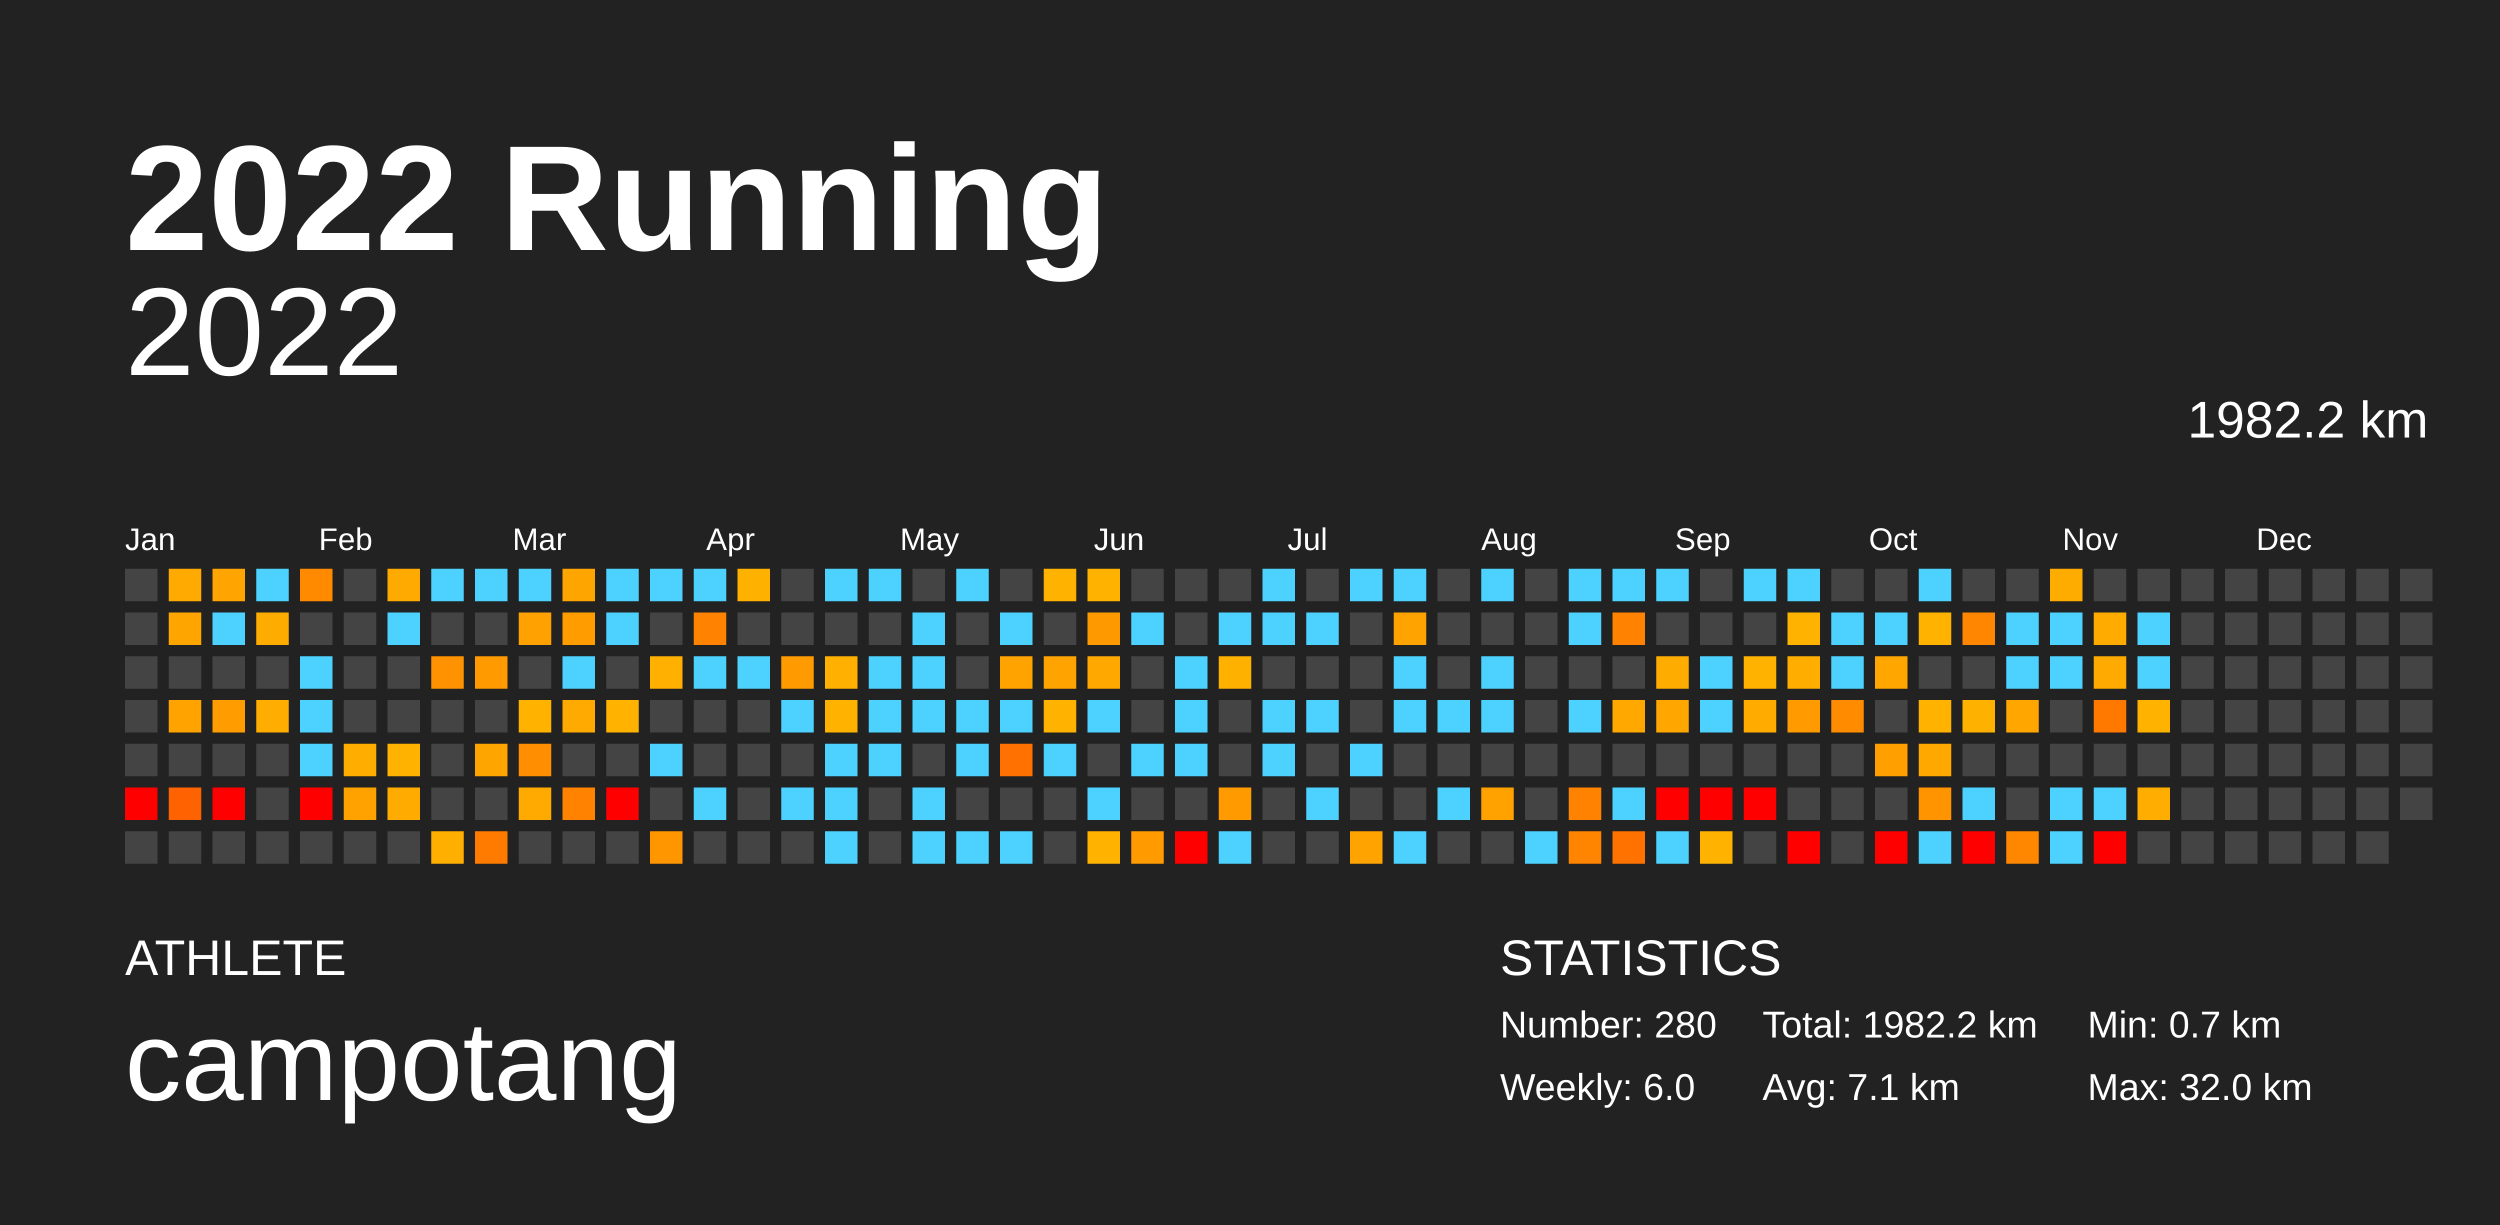
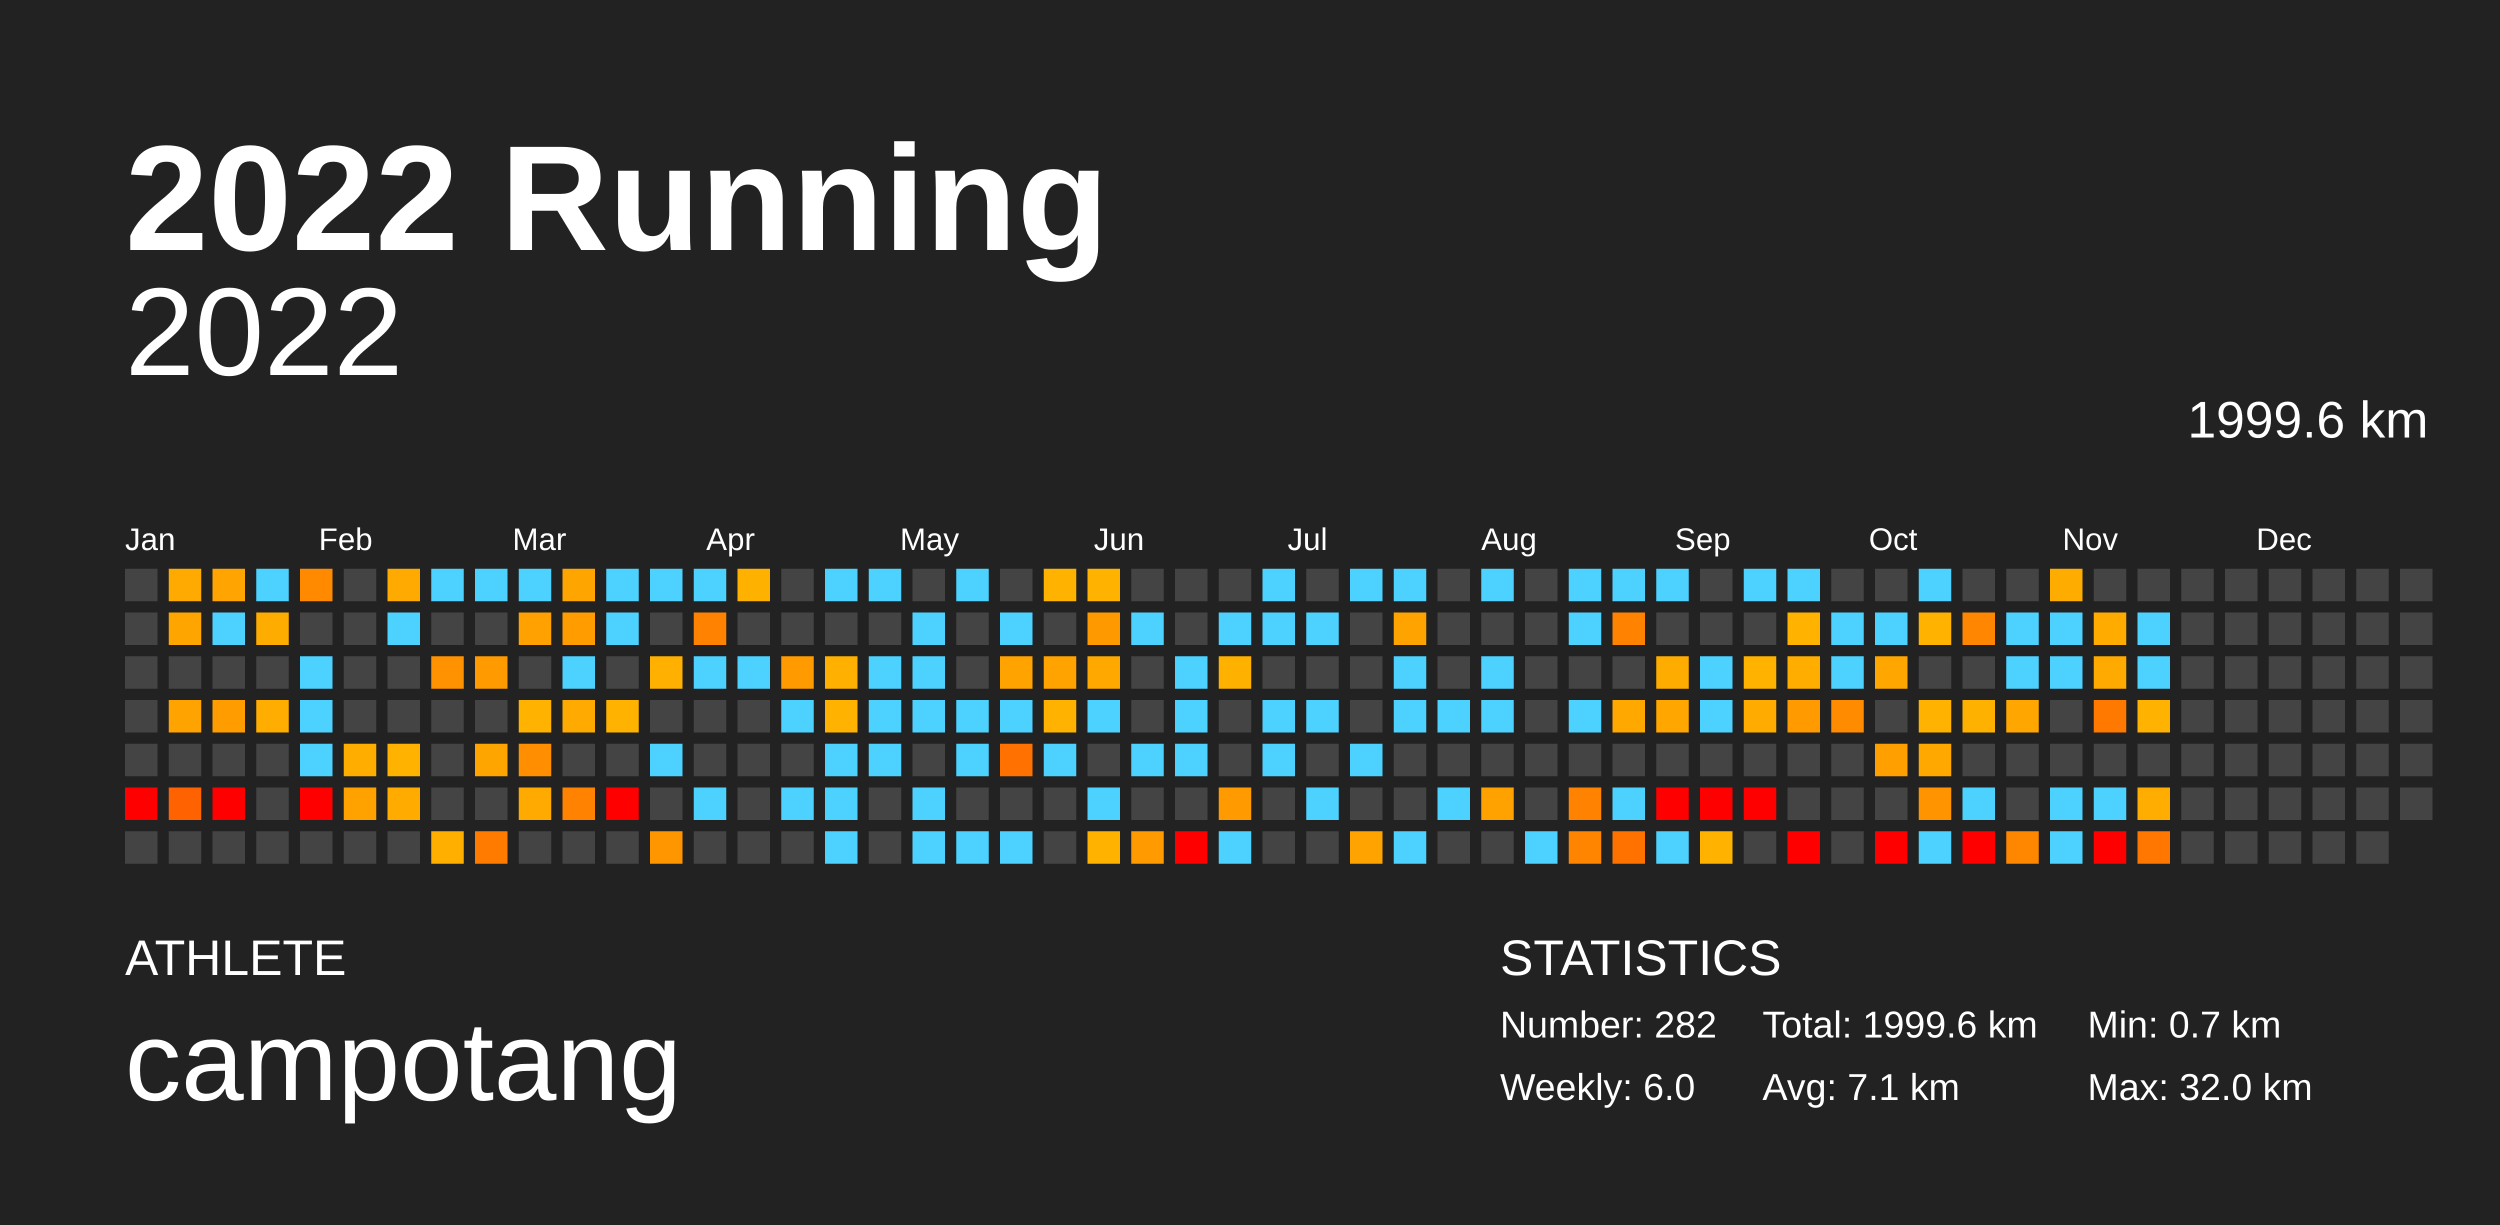
<svg xmlns="http://www.w3.org/2000/svg" baseProfile="full" height="98mm" version="1.1" viewBox="0,0,200,98" width="200mm">
  <defs />
  <rect fill="#222222" height="98" width="200" x="0" y="0" />
  <text fill="#FFFFFF" style="font-size:12px; font-family:Arial; font-weight:bold;" x="10" y="20">2022 Running</text>
  <text fill="#FFFFFF" style="font-size:4px; font-family:Arial" x="10" y="78">ATHLETE</text>
  <text fill="#FFFFFF" style="font-size:9px; font-family:Arial" x="10" y="88">campotang</text>
  <text fill="#FFFFFF" style="font-size:4px; font-family:Arial" x="120" y="78">STATISTICS</text>
-   <text fill="#FFFFFF" style="font-size:3px; font-family:Arial" x="120" y="83">Number: 280</text>
+   <text fill="#FFFFFF" style="font-size:3px; font-family:Arial" x="120" y="83">Number: 282</text>
  <text fill="#FFFFFF" style="font-size:3px; font-family:Arial" x="120" y="88">Weekly: 6.0</text>
-   <text fill="#FFFFFF" style="font-size:3px; font-family:Arial" x="141" y="83">Total: 1982.2 km</text>
+   <text fill="#FFFFFF" style="font-size:3px; font-family:Arial" x="141" y="83">Total: 1999.6 km</text>
  <text fill="#FFFFFF" style="font-size:3px; font-family:Arial" x="141" y="88">Avg: 7.1 km</text>
  <text fill="#FFFFFF" style="font-size:3px; font-family:Arial" x="167" y="83">Min: 0.7 km</text>
  <text fill="#FFFFFF" style="font-size:3px; font-family:Arial" x="167" y="88">Max: 32.0 km</text>
  <text alignment-baseline="hanging" fill="#FFFFFF" style="font-size:10.0px; font-family:Arial;" x="10" y="30">2022</text>
-   <text alignment-baseline="hanging" fill="#FFFFFF" style="font-size:4.125px; font-family:Arial;" x="175" y="35">1982.2 km</text>
+   <text alignment-baseline="hanging" fill="#FFFFFF" style="font-size:4.125px; font-family:Arial;" x="175" y="35">1999.6 km</text>
  <text fill="#FFFFFF" style="font-size:2.5px; font-family:Arial" x="10.0" y="44">Jan</text>
  <text fill="#FFFFFF" style="font-size:2.5px; font-family:Arial" x="25.5" y="44">Feb</text>
  <text fill="#FFFFFF" style="font-size:2.5px; font-family:Arial" x="41.0" y="44">Mar</text>
  <text fill="#FFFFFF" style="font-size:2.5px; font-family:Arial" x="56.5" y="44">Apr</text>
  <text fill="#FFFFFF" style="font-size:2.5px; font-family:Arial" x="72.0" y="44">May</text>
  <text fill="#FFFFFF" style="font-size:2.5px; font-family:Arial" x="87.5" y="44">Jun</text>
  <text fill="#FFFFFF" style="font-size:2.5px; font-family:Arial" x="103.0" y="44">Jul</text>
  <text fill="#FFFFFF" style="font-size:2.5px; font-family:Arial" x="118.5" y="44">Aug</text>
  <text fill="#FFFFFF" style="font-size:2.5px; font-family:Arial" x="134.0" y="44">Sep</text>
  <text fill="#FFFFFF" style="font-size:2.5px; font-family:Arial" x="149.5" y="44">Oct</text>
  <text fill="#FFFFFF" style="font-size:2.5px; font-family:Arial" x="165.0" y="44">Nov</text>
  <text fill="#FFFFFF" style="font-size:2.5px; font-family:Arial" x="180.5" y="44">Dec</text>
  <rect fill="#444444" height="2.6" width="2.6" x="10.0" y="45.5" />
  <rect fill="#444444" height="2.6" width="2.6" x="10.0" y="49.0" />
  <rect fill="#444444" height="2.6" width="2.6" x="10.0" y="52.5" />
  <rect fill="#444444" height="2.6" width="2.6" x="10.0" y="56.0" />
  <rect fill="#444444" height="2.6" width="2.6" x="10.0" y="59.5" />
  <rect fill="red" height="2.6" width="2.6" x="10.0" y="63.0" />
  <rect fill="#444444" height="2.6" width="2.6" x="10.0" y="66.5" />
  <rect fill="#ffaa00" height="2.6" width="2.6" x="13.5" y="45.5" />
  <rect fill="#ffa500" height="2.6" width="2.6" x="13.5" y="49.0" />
  <rect fill="#444444" height="2.6" width="2.6" x="13.5" y="52.5" />
  <rect fill="#ffa300" height="2.6" width="2.6" x="13.5" y="56.0" />
  <rect fill="#444444" height="2.6" width="2.6" x="13.5" y="59.5" />
  <rect fill="#ff6200" height="2.6" width="2.6" x="13.5" y="63.0" />
  <rect fill="#444444" height="2.6" width="2.6" x="13.5" y="66.5" />
  <rect fill="#ffa400" height="2.6" width="2.6" x="17.0" y="45.5" />
  <rect fill="#4dd2ff" height="2.6" width="2.6" x="17.0" y="49.0" />
  <rect fill="#444444" height="2.6" width="2.6" x="17.0" y="52.5" />
  <rect fill="#ff9d00" height="2.6" width="2.6" x="17.0" y="56.0" />
  <rect fill="#444444" height="2.6" width="2.6" x="17.0" y="59.5" />
  <rect fill="red" height="2.6" width="2.6" x="17.0" y="63.0" />
  <rect fill="#444444" height="2.6" width="2.6" x="17.0" y="66.5" />
  <rect fill="#4dd2ff" height="2.6" width="2.6" x="20.5" y="45.5" />
  <rect fill="#ffac00" height="2.6" width="2.6" x="20.5" y="49.0" />
  <rect fill="#444444" height="2.6" width="2.6" x="20.5" y="52.5" />
  <rect fill="#ffad00" height="2.6" width="2.6" x="20.5" y="56.0" />
  <rect fill="#444444" height="2.6" width="2.6" x="20.5" y="59.5" />
  <rect fill="#444444" height="2.6" width="2.6" x="20.5" y="63.0" />
  <rect fill="#444444" height="2.6" width="2.6" x="20.5" y="66.5" />
  <rect fill="#ff8a00" height="2.6" width="2.6" x="24.0" y="45.5" />
  <rect fill="#444444" height="2.6" width="2.6" x="24.0" y="49.0" />
  <rect fill="#4dd2ff" height="2.6" width="2.6" x="24.0" y="52.5" />
  <rect fill="#4dd2ff" height="2.6" width="2.6" x="24.0" y="56.0" />
  <rect fill="#4dd2ff" height="2.6" width="2.6" x="24.0" y="59.5" />
  <rect fill="red" height="2.6" width="2.6" x="24.0" y="63.0" />
  <rect fill="#444444" height="2.6" width="2.6" x="24.0" y="66.5" />
  <rect fill="#444444" height="2.6" width="2.6" x="27.5" y="45.5" />
  <rect fill="#444444" height="2.6" width="2.6" x="27.5" y="49.0" />
  <rect fill="#444444" height="2.6" width="2.6" x="27.5" y="52.5" />
  <rect fill="#444444" height="2.6" width="2.6" x="27.5" y="56.0" />
  <rect fill="#ffae00" height="2.6" width="2.6" x="27.5" y="59.5" />
  <rect fill="#ffa200" height="2.6" width="2.6" x="27.5" y="63.0" />
  <rect fill="#444444" height="2.6" width="2.6" x="27.5" y="66.5" />
  <rect fill="#ffaa00" height="2.6" width="2.6" x="31.0" y="45.5" />
  <rect fill="#4dd2ff" height="2.6" width="2.6" x="31.0" y="49.0" />
  <rect fill="#444444" height="2.6" width="2.6" x="31.0" y="52.5" />
  <rect fill="#444444" height="2.6" width="2.6" x="31.0" y="56.0" />
  <rect fill="#ffb300" height="2.6" width="2.6" x="31.0" y="59.5" />
  <rect fill="#ffab00" height="2.6" width="2.6" x="31.0" y="63.0" />
  <rect fill="#444444" height="2.6" width="2.6" x="31.0" y="66.5" />
  <rect fill="#4dd2ff" height="2.6" width="2.6" x="34.5" y="45.5" />
  <rect fill="#444444" height="2.6" width="2.6" x="34.5" y="49.0" />
  <rect fill="#ff9200" height="2.6" width="2.6" x="34.5" y="52.5" />
  <rect fill="#444444" height="2.6" width="2.6" x="34.5" y="56.0" />
  <rect fill="#444444" height="2.6" width="2.6" x="34.5" y="59.5" />
  <rect fill="#444444" height="2.6" width="2.6" x="34.5" y="63.0" />
  <rect fill="#ffaf00" height="2.6" width="2.6" x="34.5" y="66.5" />
  <rect fill="#4dd2ff" height="2.6" width="2.6" x="38.0" y="45.5" />
  <rect fill="#444444" height="2.6" width="2.6" x="38.0" y="49.0" />
  <rect fill="#ff9a00" height="2.6" width="2.6" x="38.0" y="52.5" />
  <rect fill="#444444" height="2.6" width="2.6" x="38.0" y="56.0" />
  <rect fill="#ffa500" height="2.6" width="2.6" x="38.0" y="59.5" />
  <rect fill="#444444" height="2.6" width="2.6" x="38.0" y="63.0" />
  <rect fill="#ff7b00" height="2.6" width="2.6" x="38.0" y="66.5" />
  <rect fill="#4dd2ff" height="2.6" width="2.6" x="41.5" y="45.5" />
  <rect fill="#ffa100" height="2.6" width="2.6" x="41.5" y="49.0" />
  <rect fill="#444444" height="2.6" width="2.6" x="41.5" y="52.5" />
  <rect fill="#ffb300" height="2.6" width="2.6" x="41.5" y="56.0" />
  <rect fill="#ff8e00" height="2.6" width="2.6" x="41.5" y="59.5" />
  <rect fill="#ffaa00" height="2.6" width="2.6" x="41.5" y="63.0" />
  <rect fill="#444444" height="2.6" width="2.6" x="41.5" y="66.5" />
  <rect fill="#ffa500" height="2.6" width="2.6" x="45.0" y="45.5" />
  <rect fill="#ff9d00" height="2.6" width="2.6" x="45.0" y="49.0" />
  <rect fill="#4dd2ff" height="2.6" width="2.6" x="45.0" y="52.5" />
  <rect fill="#ffaa00" height="2.6" width="2.6" x="45.0" y="56.0" />
  <rect fill="#444444" height="2.6" width="2.6" x="45.0" y="59.5" />
  <rect fill="#ff8200" height="2.6" width="2.6" x="45.0" y="63.0" />
  <rect fill="#444444" height="2.6" width="2.6" x="45.0" y="66.5" />
  <rect fill="#4dd2ff" height="2.6" width="2.6" x="48.5" y="45.5" />
  <rect fill="#4dd2ff" height="2.6" width="2.6" x="48.5" y="49.0" />
  <rect fill="#444444" height="2.6" width="2.6" x="48.5" y="52.5" />
  <rect fill="#ffb300" height="2.6" width="2.6" x="48.5" y="56.0" />
  <rect fill="#444444" height="2.6" width="2.6" x="48.5" y="59.5" />
  <rect fill="red" height="2.6" width="2.6" x="48.5" y="63.0" />
  <rect fill="#444444" height="2.6" width="2.6" x="48.5" y="66.5" />
  <rect fill="#4dd2ff" height="2.6" width="2.6" x="52.0" y="45.5" />
  <rect fill="#444444" height="2.6" width="2.6" x="52.0" y="49.0" />
  <rect fill="#ffb000" height="2.6" width="2.6" x="52.0" y="52.5" />
  <rect fill="#444444" height="2.6" width="2.6" x="52.0" y="56.0" />
  <rect fill="#4dd2ff" height="2.6" width="2.6" x="52.0" y="59.5" />
  <rect fill="#444444" height="2.6" width="2.6" x="52.0" y="63.0" />
  <rect fill="#ff9600" height="2.6" width="2.6" x="52.0" y="66.5" />
  <rect fill="#4dd2ff" height="2.6" width="2.6" x="55.5" y="45.5" />
  <rect fill="#ff8200" height="2.6" width="2.6" x="55.5" y="49.0" />
  <rect fill="#4dd2ff" height="2.6" width="2.6" x="55.5" y="52.5" />
  <rect fill="#444444" height="2.6" width="2.6" x="55.5" y="56.0" />
  <rect fill="#444444" height="2.6" width="2.6" x="55.5" y="59.5" />
  <rect fill="#4dd2ff" height="2.6" width="2.6" x="55.5" y="63.0" />
  <rect fill="#444444" height="2.6" width="2.6" x="55.5" y="66.5" />
  <rect fill="#ffb100" height="2.6" width="2.6" x="59.0" y="45.5" />
  <rect fill="#444444" height="2.6" width="2.6" x="59.0" y="49.0" />
  <rect fill="#4dd2ff" height="2.6" width="2.6" x="59.0" y="52.5" />
  <rect fill="#444444" height="2.6" width="2.6" x="59.0" y="56.0" />
  <rect fill="#444444" height="2.6" width="2.6" x="59.0" y="59.5" />
  <rect fill="#444444" height="2.6" width="2.6" x="59.0" y="63.0" />
  <rect fill="#444444" height="2.6" width="2.6" x="59.0" y="66.5" />
  <rect fill="#444444" height="2.6" width="2.6" x="62.5" y="45.5" />
  <rect fill="#444444" height="2.6" width="2.6" x="62.5" y="49.0" />
  <rect fill="#ff9b00" height="2.6" width="2.6" x="62.5" y="52.5" />
  <rect fill="#4dd2ff" height="2.6" width="2.6" x="62.5" y="56.0" />
  <rect fill="#444444" height="2.6" width="2.6" x="62.5" y="59.5" />
  <rect fill="#4dd2ff" height="2.6" width="2.6" x="62.5" y="63.0" />
  <rect fill="#444444" height="2.6" width="2.6" x="62.5" y="66.5" />
  <rect fill="#4dd2ff" height="2.6" width="2.6" x="66.0" y="45.5" />
  <rect fill="#444444" height="2.6" width="2.6" x="66.0" y="49.0" />
  <rect fill="#ffb000" height="2.6" width="2.6" x="66.0" y="52.5" />
  <rect fill="#ffb300" height="2.6" width="2.6" x="66.0" y="56.0" />
  <rect fill="#4dd2ff" height="2.6" width="2.6" x="66.0" y="59.5" />
  <rect fill="#4dd2ff" height="2.6" width="2.6" x="66.0" y="63.0" />
  <rect fill="#4dd2ff" height="2.6" width="2.6" x="66.0" y="66.5" />
  <rect fill="#4dd2ff" height="2.6" width="2.6" x="69.5" y="45.5" />
  <rect fill="#444444" height="2.6" width="2.6" x="69.5" y="49.0" />
  <rect fill="#4dd2ff" height="2.6" width="2.6" x="69.5" y="52.5" />
  <rect fill="#4dd2ff" height="2.6" width="2.6" x="69.5" y="56.0" />
  <rect fill="#4dd2ff" height="2.6" width="2.6" x="69.5" y="59.5" />
  <rect fill="#444444" height="2.6" width="2.6" x="69.5" y="63.0" />
  <rect fill="#444444" height="2.6" width="2.6" x="69.5" y="66.5" />
  <rect fill="#444444" height="2.6" width="2.6" x="73.0" y="45.5" />
  <rect fill="#4dd2ff" height="2.6" width="2.6" x="73.0" y="49.0" />
  <rect fill="#4dd2ff" height="2.6" width="2.6" x="73.0" y="52.5" />
  <rect fill="#4dd2ff" height="2.6" width="2.6" x="73.0" y="56.0" />
  <rect fill="#444444" height="2.6" width="2.6" x="73.0" y="59.5" />
  <rect fill="#4dd2ff" height="2.6" width="2.6" x="73.0" y="63.0" />
  <rect fill="#4dd2ff" height="2.6" width="2.6" x="73.0" y="66.5" />
  <rect fill="#4dd2ff" height="2.6" width="2.6" x="76.5" y="45.5" />
  <rect fill="#444444" height="2.6" width="2.6" x="76.5" y="49.0" />
  <rect fill="#444444" height="2.6" width="2.6" x="76.5" y="52.5" />
  <rect fill="#4dd2ff" height="2.6" width="2.6" x="76.5" y="56.0" />
  <rect fill="#4dd2ff" height="2.6" width="2.6" x="76.5" y="59.5" />
  <rect fill="#444444" height="2.6" width="2.6" x="76.5" y="63.0" />
  <rect fill="#4dd2ff" height="2.6" width="2.6" x="76.5" y="66.5" />
  <rect fill="#444444" height="2.6" width="2.6" x="80.0" y="45.5" />
  <rect fill="#4dd2ff" height="2.6" width="2.6" x="80.0" y="49.0" />
  <rect fill="#ffa300" height="2.6" width="2.6" x="80.0" y="52.5" />
  <rect fill="#4dd2ff" height="2.6" width="2.6" x="80.0" y="56.0" />
  <rect fill="#ff7100" height="2.6" width="2.6" x="80.0" y="59.5" />
  <rect fill="#444444" height="2.6" width="2.6" x="80.0" y="63.0" />
  <rect fill="#4dd2ff" height="2.6" width="2.6" x="80.0" y="66.5" />
  <rect fill="#ffb300" height="2.6" width="2.6" x="83.5" y="45.5" />
  <rect fill="#444444" height="2.6" width="2.6" x="83.5" y="49.0" />
  <rect fill="#ffa300" height="2.6" width="2.6" x="83.5" y="52.5" />
  <rect fill="#ffb300" height="2.6" width="2.6" x="83.5" y="56.0" />
  <rect fill="#4dd2ff" height="2.6" width="2.6" x="83.5" y="59.5" />
  <rect fill="#444444" height="2.6" width="2.6" x="83.5" y="63.0" />
  <rect fill="#444444" height="2.6" width="2.6" x="83.5" y="66.5" />
  <rect fill="#ffb300" height="2.6" width="2.6" x="87.0" y="45.5" />
  <rect fill="#ff9900" height="2.6" width="2.6" x="87.0" y="49.0" />
  <rect fill="#ffa800" height="2.6" width="2.6" x="87.0" y="52.5" />
  <rect fill="#4dd2ff" height="2.6" width="2.6" x="87.0" y="56.0" />
  <rect fill="#444444" height="2.6" width="2.6" x="87.0" y="59.5" />
  <rect fill="#4dd2ff" height="2.6" width="2.6" x="87.0" y="63.0" />
  <rect fill="#ffb300" height="2.6" width="2.6" x="87.0" y="66.5" />
  <rect fill="#444444" height="2.6" width="2.6" x="90.5" y="45.5" />
  <rect fill="#4dd2ff" height="2.6" width="2.6" x="90.5" y="49.0" />
  <rect fill="#444444" height="2.6" width="2.6" x="90.5" y="52.5" />
  <rect fill="#444444" height="2.6" width="2.6" x="90.5" y="56.0" />
  <rect fill="#4dd2ff" height="2.6" width="2.6" x="90.5" y="59.5" />
  <rect fill="#444444" height="2.6" width="2.6" x="90.5" y="63.0" />
  <rect fill="#ff9b00" height="2.6" width="2.6" x="90.5" y="66.5" />
  <rect fill="#444444" height="2.6" width="2.6" x="94.0" y="45.5" />
  <rect fill="#444444" height="2.6" width="2.6" x="94.0" y="49.0" />
  <rect fill="#4dd2ff" height="2.6" width="2.6" x="94.0" y="52.5" />
  <rect fill="#4dd2ff" height="2.6" width="2.6" x="94.0" y="56.0" />
  <rect fill="#4dd2ff" height="2.6" width="2.6" x="94.0" y="59.5" />
  <rect fill="#444444" height="2.6" width="2.6" x="94.0" y="63.0" />
  <rect fill="red" height="2.6" width="2.6" x="94.0" y="66.5" />
  <rect fill="#444444" height="2.6" width="2.6" x="97.5" y="45.5" />
  <rect fill="#4dd2ff" height="2.6" width="2.6" x="97.5" y="49.0" />
  <rect fill="#ffb100" height="2.6" width="2.6" x="97.5" y="52.5" />
  <rect fill="#444444" height="2.6" width="2.6" x="97.5" y="56.0" />
  <rect fill="#444444" height="2.6" width="2.6" x="97.5" y="59.5" />
  <rect fill="#ff9b00" height="2.6" width="2.6" x="97.5" y="63.0" />
  <rect fill="#4dd2ff" height="2.6" width="2.6" x="97.5" y="66.5" />
  <rect fill="#4dd2ff" height="2.6" width="2.6" x="101.0" y="45.5" />
  <rect fill="#4dd2ff" height="2.6" width="2.6" x="101.0" y="49.0" />
  <rect fill="#444444" height="2.6" width="2.6" x="101.0" y="52.5" />
  <rect fill="#4dd2ff" height="2.6" width="2.6" x="101.0" y="56.0" />
  <rect fill="#4dd2ff" height="2.6" width="2.6" x="101.0" y="59.5" />
  <rect fill="#444444" height="2.6" width="2.6" x="101.0" y="63.0" />
  <rect fill="#444444" height="2.6" width="2.6" x="101.0" y="66.5" />
  <rect fill="#444444" height="2.6" width="2.6" x="104.5" y="45.5" />
  <rect fill="#4dd2ff" height="2.6" width="2.6" x="104.5" y="49.0" />
  <rect fill="#444444" height="2.6" width="2.6" x="104.5" y="52.5" />
  <rect fill="#4dd2ff" height="2.6" width="2.6" x="104.5" y="56.0" />
  <rect fill="#444444" height="2.6" width="2.6" x="104.5" y="59.5" />
  <rect fill="#4dd2ff" height="2.6" width="2.6" x="104.5" y="63.0" />
  <rect fill="#444444" height="2.6" width="2.6" x="104.5" y="66.5" />
  <rect fill="#4dd2ff" height="2.6" width="2.6" x="108.0" y="45.5" />
  <rect fill="#444444" height="2.6" width="2.6" x="108.0" y="49.0" />
  <rect fill="#444444" height="2.6" width="2.6" x="108.0" y="52.5" />
  <rect fill="#444444" height="2.6" width="2.6" x="108.0" y="56.0" />
  <rect fill="#4dd2ff" height="2.6" width="2.6" x="108.0" y="59.5" />
  <rect fill="#444444" height="2.6" width="2.6" x="108.0" y="63.0" />
  <rect fill="#ffa300" height="2.6" width="2.6" x="108.0" y="66.5" />
  <rect fill="#4dd2ff" height="2.6" width="2.6" x="111.5" y="45.5" />
  <rect fill="#ffa300" height="2.6" width="2.6" x="111.5" y="49.0" />
  <rect fill="#4dd2ff" height="2.6" width="2.6" x="111.5" y="52.5" />
  <rect fill="#4dd2ff" height="2.6" width="2.6" x="111.5" y="56.0" />
  <rect fill="#444444" height="2.6" width="2.6" x="111.5" y="59.5" />
  <rect fill="#444444" height="2.6" width="2.6" x="111.5" y="63.0" />
  <rect fill="#4dd2ff" height="2.6" width="2.6" x="111.5" y="66.5" />
  <rect fill="#444444" height="2.6" width="2.6" x="115.0" y="45.5" />
  <rect fill="#444444" height="2.6" width="2.6" x="115.0" y="49.0" />
  <rect fill="#444444" height="2.6" width="2.6" x="115.0" y="52.5" />
  <rect fill="#4dd2ff" height="2.6" width="2.6" x="115.0" y="56.0" />
  <rect fill="#444444" height="2.6" width="2.6" x="115.0" y="59.5" />
  <rect fill="#4dd2ff" height="2.6" width="2.6" x="115.0" y="63.0" />
  <rect fill="#444444" height="2.6" width="2.6" x="115.0" y="66.5" />
  <rect fill="#4dd2ff" height="2.6" width="2.6" x="118.5" y="45.5" />
  <rect fill="#444444" height="2.6" width="2.6" x="118.5" y="49.0" />
  <rect fill="#4dd2ff" height="2.6" width="2.6" x="118.5" y="52.5" />
  <rect fill="#4dd2ff" height="2.6" width="2.6" x="118.5" y="56.0" />
  <rect fill="#444444" height="2.6" width="2.6" x="118.5" y="59.5" />
  <rect fill="#ffa200" height="2.6" width="2.6" x="118.5" y="63.0" />
  <rect fill="#444444" height="2.6" width="2.6" x="118.5" y="66.5" />
  <rect fill="#444444" height="2.6" width="2.6" x="122.0" y="45.5" />
  <rect fill="#444444" height="2.6" width="2.6" x="122.0" y="49.0" />
  <rect fill="#444444" height="2.6" width="2.6" x="122.0" y="52.5" />
  <rect fill="#444444" height="2.6" width="2.6" x="122.0" y="56.0" />
  <rect fill="#444444" height="2.6" width="2.6" x="122.0" y="59.5" />
  <rect fill="#444444" height="2.6" width="2.6" x="122.0" y="63.0" />
  <rect fill="#4dd2ff" height="2.6" width="2.6" x="122.0" y="66.5" />
  <rect fill="#4dd2ff" height="2.6" width="2.6" x="125.5" y="45.5" />
  <rect fill="#4dd2ff" height="2.6" width="2.6" x="125.5" y="49.0" />
  <rect fill="#444444" height="2.6" width="2.6" x="125.5" y="52.5" />
  <rect fill="#4dd2ff" height="2.6" width="2.6" x="125.5" y="56.0" />
  <rect fill="#444444" height="2.6" width="2.6" x="125.5" y="59.5" />
  <rect fill="#ff8200" height="2.6" width="2.6" x="125.5" y="63.0" />
  <rect fill="#ff8400" height="2.6" width="2.6" x="125.5" y="66.5" />
  <rect fill="#4dd2ff" height="2.6" width="2.6" x="129.0" y="45.5" />
  <rect fill="#ff8200" height="2.6" width="2.6" x="129.0" y="49.0" />
  <rect fill="#444444" height="2.6" width="2.6" x="129.0" y="52.5" />
  <rect fill="#ffa800" height="2.6" width="2.6" x="129.0" y="56.0" />
  <rect fill="#444444" height="2.6" width="2.6" x="129.0" y="59.5" />
  <rect fill="#4dd2ff" height="2.6" width="2.6" x="129.0" y="63.0" />
  <rect fill="#ff7200" height="2.6" width="2.6" x="129.0" y="66.5" />
  <rect fill="#4dd2ff" height="2.6" width="2.6" x="132.5" y="45.5" />
  <rect fill="#444444" height="2.6" width="2.6" x="132.5" y="49.0" />
  <rect fill="#ffac00" height="2.6" width="2.6" x="132.5" y="52.5" />
  <rect fill="#ffa700" height="2.6" width="2.6" x="132.5" y="56.0" />
  <rect fill="#444444" height="2.6" width="2.6" x="132.5" y="59.5" />
  <rect fill="red" height="2.6" width="2.6" x="132.5" y="63.0" />
  <rect fill="#4dd2ff" height="2.6" width="2.6" x="132.5" y="66.5" />
  <rect fill="#444444" height="2.6" width="2.6" x="136.0" y="45.5" />
  <rect fill="#444444" height="2.6" width="2.6" x="136.0" y="49.0" />
  <rect fill="#4dd2ff" height="2.6" width="2.6" x="136.0" y="52.5" />
  <rect fill="#4dd2ff" height="2.6" width="2.6" x="136.0" y="56.0" />
  <rect fill="#444444" height="2.6" width="2.6" x="136.0" y="59.5" />
  <rect fill="red" height="2.6" width="2.6" x="136.0" y="63.0" />
  <rect fill="#ffb300" height="2.6" width="2.6" x="136.0" y="66.5" />
  <rect fill="#4dd2ff" height="2.6" width="2.6" x="139.5" y="45.5" />
  <rect fill="#444444" height="2.6" width="2.6" x="139.5" y="49.0" />
  <rect fill="#ffb200" height="2.6" width="2.6" x="139.5" y="52.5" />
  <rect fill="#ffab00" height="2.6" width="2.6" x="139.5" y="56.0" />
  <rect fill="#444444" height="2.6" width="2.6" x="139.5" y="59.5" />
  <rect fill="red" height="2.6" width="2.6" x="139.5" y="63.0" />
  <rect fill="#444444" height="2.6" width="2.6" x="139.5" y="66.5" />
  <rect fill="#4dd2ff" height="2.6" width="2.6" x="143.0" y="45.5" />
  <rect fill="#ffb300" height="2.6" width="2.6" x="143.0" y="49.0" />
  <rect fill="#ffae00" height="2.6" width="2.6" x="143.0" y="52.5" />
  <rect fill="#ff9a00" height="2.6" width="2.6" x="143.0" y="56.0" />
  <rect fill="#444444" height="2.6" width="2.6" x="143.0" y="59.5" />
  <rect fill="#444444" height="2.6" width="2.6" x="143.0" y="63.0" />
  <rect fill="red" height="2.6" width="2.6" x="143.0" y="66.5" />
  <rect fill="#444444" height="2.6" width="2.6" x="146.5" y="45.5" />
  <rect fill="#4dd2ff" height="2.6" width="2.6" x="146.5" y="49.0" />
  <rect fill="#4dd2ff" height="2.6" width="2.6" x="146.5" y="52.5" />
  <rect fill="#ff8c00" height="2.6" width="2.6" x="146.5" y="56.0" />
  <rect fill="#444444" height="2.6" width="2.6" x="146.5" y="59.5" />
  <rect fill="#444444" height="2.6" width="2.6" x="146.5" y="63.0" />
  <rect fill="#444444" height="2.6" width="2.6" x="146.5" y="66.5" />
  <rect fill="#444444" height="2.6" width="2.6" x="150.0" y="45.5" />
  <rect fill="#4dd2ff" height="2.6" width="2.6" x="150.0" y="49.0" />
  <rect fill="#ffa700" height="2.6" width="2.6" x="150.0" y="52.5" />
  <rect fill="#444444" height="2.6" width="2.6" x="150.0" y="56.0" />
  <rect fill="#ff9f00" height="2.6" width="2.6" x="150.0" y="59.5" />
  <rect fill="#444444" height="2.6" width="2.6" x="150.0" y="63.0" />
  <rect fill="red" height="2.6" width="2.6" x="150.0" y="66.5" />
  <rect fill="#4dd2ff" height="2.6" width="2.6" x="153.5" y="45.5" />
  <rect fill="#ffb300" height="2.6" width="2.6" x="153.5" y="49.0" />
  <rect fill="#444444" height="2.6" width="2.6" x="153.5" y="52.5" />
  <rect fill="#ffb300" height="2.6" width="2.6" x="153.5" y="56.0" />
  <rect fill="#ffa900" height="2.6" width="2.6" x="153.5" y="59.5" />
  <rect fill="#ff9300" height="2.6" width="2.6" x="153.5" y="63.0" />
  <rect fill="#4dd2ff" height="2.6" width="2.6" x="153.5" y="66.5" />
  <rect fill="#444444" height="2.6" width="2.6" x="157.0" y="45.5" />
  <rect fill="#ff8600" height="2.6" width="2.6" x="157.0" y="49.0" />
  <rect fill="#444444" height="2.6" width="2.6" x="157.0" y="52.5" />
  <rect fill="#ffb100" height="2.6" width="2.6" x="157.0" y="56.0" />
  <rect fill="#444444" height="2.6" width="2.6" x="157.0" y="59.5" />
  <rect fill="#4dd2ff" height="2.6" width="2.6" x="157.0" y="63.0" />
  <rect fill="red" height="2.6" width="2.6" x="157.0" y="66.5" />
  <rect fill="#444444" height="2.6" width="2.6" x="160.5" y="45.5" />
  <rect fill="#4dd2ff" height="2.6" width="2.6" x="160.5" y="49.0" />
  <rect fill="#4dd2ff" height="2.6" width="2.6" x="160.5" y="52.5" />
  <rect fill="#ffa700" height="2.6" width="2.6" x="160.5" y="56.0" />
  <rect fill="#444444" height="2.6" width="2.6" x="160.5" y="59.5" />
  <rect fill="#444444" height="2.6" width="2.6" x="160.5" y="63.0" />
  <rect fill="#ff8700" height="2.6" width="2.6" x="160.5" y="66.5" />
  <rect fill="#ffac00" height="2.6" width="2.6" x="164.0" y="45.5" />
  <rect fill="#4dd2ff" height="2.6" width="2.6" x="164.0" y="49.0" />
  <rect fill="#4dd2ff" height="2.6" width="2.6" x="164.0" y="52.5" />
  <rect fill="#444444" height="2.6" width="2.6" x="164.0" y="56.0" />
  <rect fill="#444444" height="2.6" width="2.6" x="164.0" y="59.5" />
  <rect fill="#4dd2ff" height="2.6" width="2.6" x="164.0" y="63.0" />
  <rect fill="#4dd2ff" height="2.6" width="2.6" x="164.0" y="66.5" />
  <rect fill="#444444" height="2.6" width="2.6" x="167.5" y="45.5" />
  <rect fill="#ffab00" height="2.6" width="2.6" x="167.5" y="49.0" />
  <rect fill="#ffaa00" height="2.6" width="2.6" x="167.5" y="52.5" />
  <rect fill="#ff7800" height="2.6" width="2.6" x="167.5" y="56.0" />
  <rect fill="#444444" height="2.6" width="2.6" x="167.5" y="59.5" />
  <rect fill="#4dd2ff" height="2.6" width="2.6" x="167.5" y="63.0" />
  <rect fill="red" height="2.6" width="2.6" x="167.5" y="66.5" />
  <rect fill="#444444" height="2.6" width="2.6" x="171.0" y="45.5" />
  <rect fill="#4dd2ff" height="2.6" width="2.6" x="171.0" y="49.0" />
  <rect fill="#4dd2ff" height="2.6" width="2.6" x="171.0" y="52.5" />
  <rect fill="#ffb200" height="2.6" width="2.6" x="171.0" y="56.0" />
  <rect fill="#444444" height="2.6" width="2.6" x="171.0" y="59.5" />
  <rect fill="#ffad00" height="2.6" width="2.6" x="171.0" y="63.0" />
-   <rect fill="#444444" height="2.6" width="2.6" x="171.0" y="66.5" />
+   <rect fill="#ff7600" height="2.6" width="2.6" x="171.0" y="66.5" />
  <rect fill="#444444" height="2.6" width="2.6" x="174.5" y="45.5" />
  <rect fill="#444444" height="2.6" width="2.6" x="174.5" y="49.0" />
  <rect fill="#444444" height="2.6" width="2.6" x="174.5" y="52.5" />
  <rect fill="#444444" height="2.6" width="2.6" x="174.5" y="56.0" />
  <rect fill="#444444" height="2.6" width="2.6" x="174.5" y="59.5" />
  <rect fill="#444444" height="2.6" width="2.6" x="174.5" y="63.0" />
  <rect fill="#444444" height="2.6" width="2.6" x="174.5" y="66.5" />
  <rect fill="#444444" height="2.6" width="2.6" x="178.0" y="45.5" />
  <rect fill="#444444" height="2.6" width="2.6" x="178.0" y="49.0" />
  <rect fill="#444444" height="2.6" width="2.6" x="178.0" y="52.5" />
  <rect fill="#444444" height="2.6" width="2.6" x="178.0" y="56.0" />
  <rect fill="#444444" height="2.6" width="2.6" x="178.0" y="59.5" />
  <rect fill="#444444" height="2.6" width="2.6" x="178.0" y="63.0" />
  <rect fill="#444444" height="2.6" width="2.6" x="178.0" y="66.5" />
  <rect fill="#444444" height="2.6" width="2.6" x="181.5" y="45.5" />
  <rect fill="#444444" height="2.6" width="2.6" x="181.5" y="49.0" />
  <rect fill="#444444" height="2.6" width="2.6" x="181.5" y="52.5" />
  <rect fill="#444444" height="2.6" width="2.6" x="181.5" y="56.0" />
  <rect fill="#444444" height="2.6" width="2.6" x="181.5" y="59.5" />
  <rect fill="#444444" height="2.6" width="2.6" x="181.5" y="63.0" />
  <rect fill="#444444" height="2.6" width="2.6" x="181.5" y="66.5" />
  <rect fill="#444444" height="2.6" width="2.6" x="185.0" y="45.5" />
  <rect fill="#444444" height="2.6" width="2.6" x="185.0" y="49.0" />
  <rect fill="#444444" height="2.6" width="2.6" x="185.0" y="52.5" />
  <rect fill="#444444" height="2.6" width="2.6" x="185.0" y="56.0" />
  <rect fill="#444444" height="2.6" width="2.6" x="185.0" y="59.5" />
  <rect fill="#444444" height="2.6" width="2.6" x="185.0" y="63.0" />
  <rect fill="#444444" height="2.6" width="2.6" x="185.0" y="66.5" />
  <rect fill="#444444" height="2.6" width="2.6" x="188.5" y="45.5" />
  <rect fill="#444444" height="2.6" width="2.6" x="188.5" y="49.0" />
  <rect fill="#444444" height="2.6" width="2.6" x="188.5" y="52.5" />
  <rect fill="#444444" height="2.6" width="2.6" x="188.5" y="56.0" />
  <rect fill="#444444" height="2.6" width="2.6" x="188.5" y="59.5" />
  <rect fill="#444444" height="2.6" width="2.6" x="188.5" y="63.0" />
  <rect fill="#444444" height="2.6" width="2.6" x="188.5" y="66.5" />
  <rect fill="#444444" height="2.6" width="2.6" x="192.0" y="45.5" />
  <rect fill="#444444" height="2.6" width="2.6" x="192.0" y="49.0" />
  <rect fill="#444444" height="2.6" width="2.6" x="192.0" y="52.5" />
  <rect fill="#444444" height="2.6" width="2.6" x="192.0" y="56.0" />
  <rect fill="#444444" height="2.6" width="2.6" x="192.0" y="59.5" />
  <rect fill="#444444" height="2.6" width="2.6" x="192.0" y="63.0" />
</svg>
